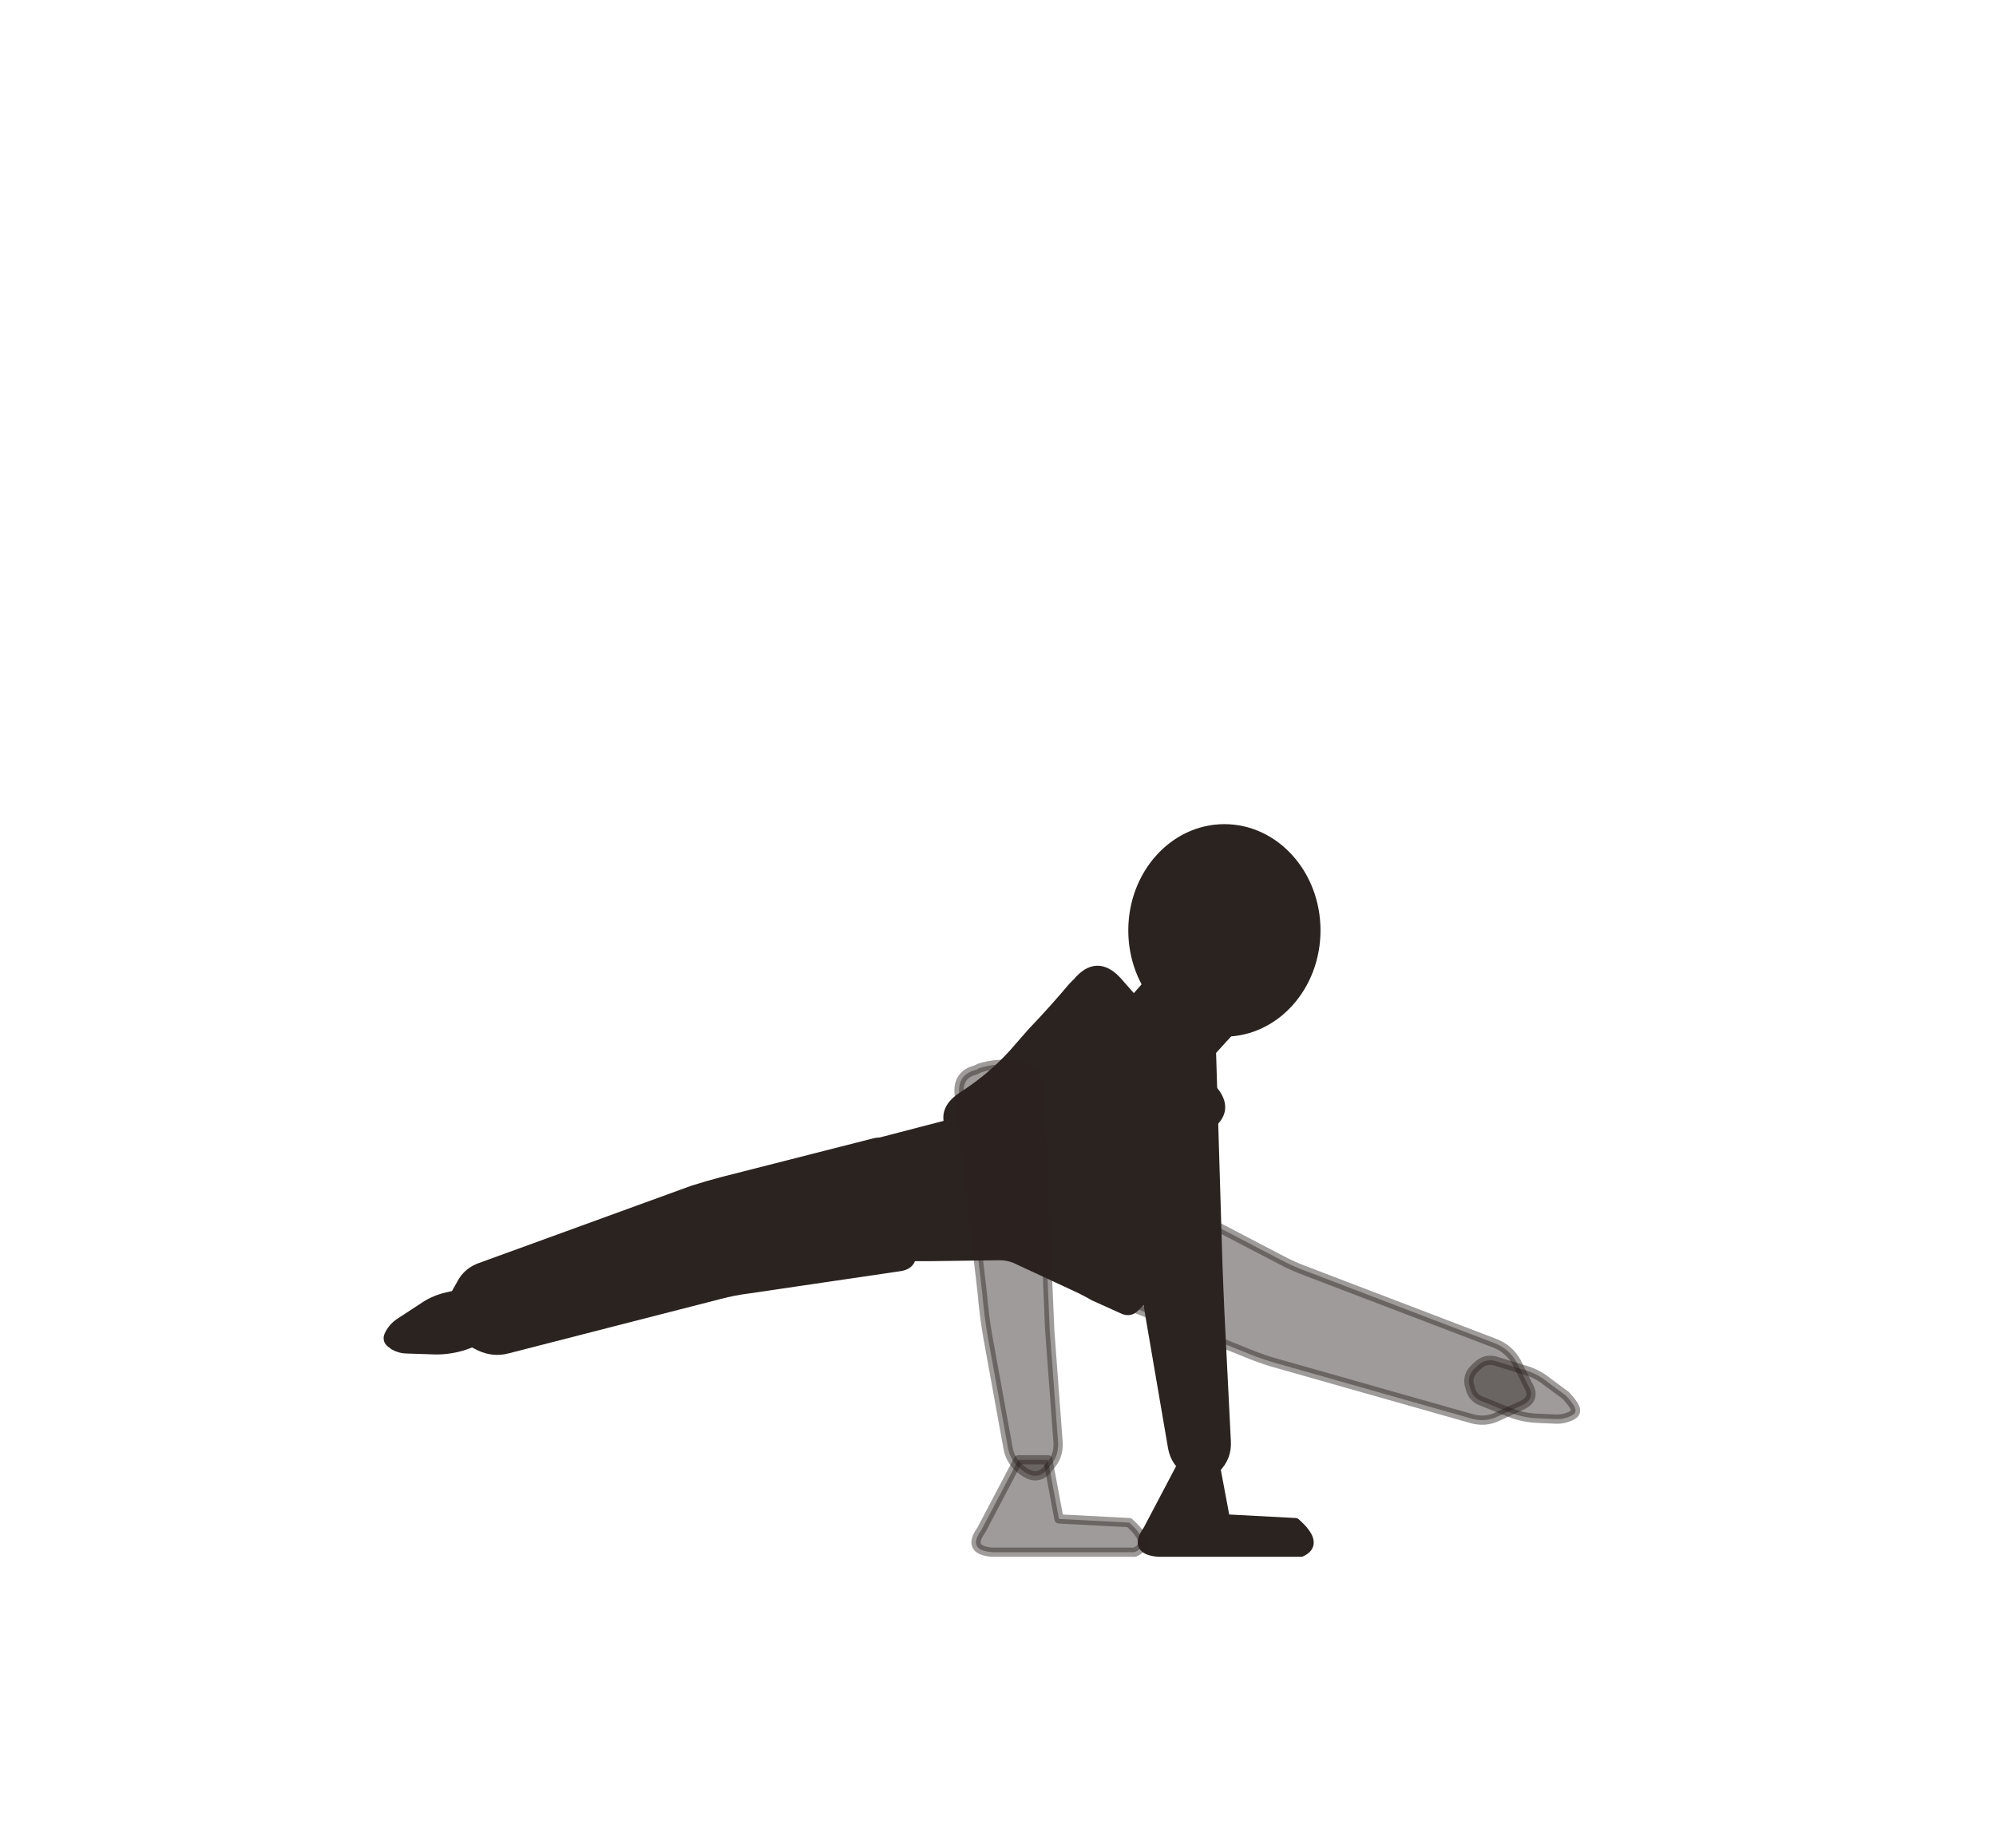
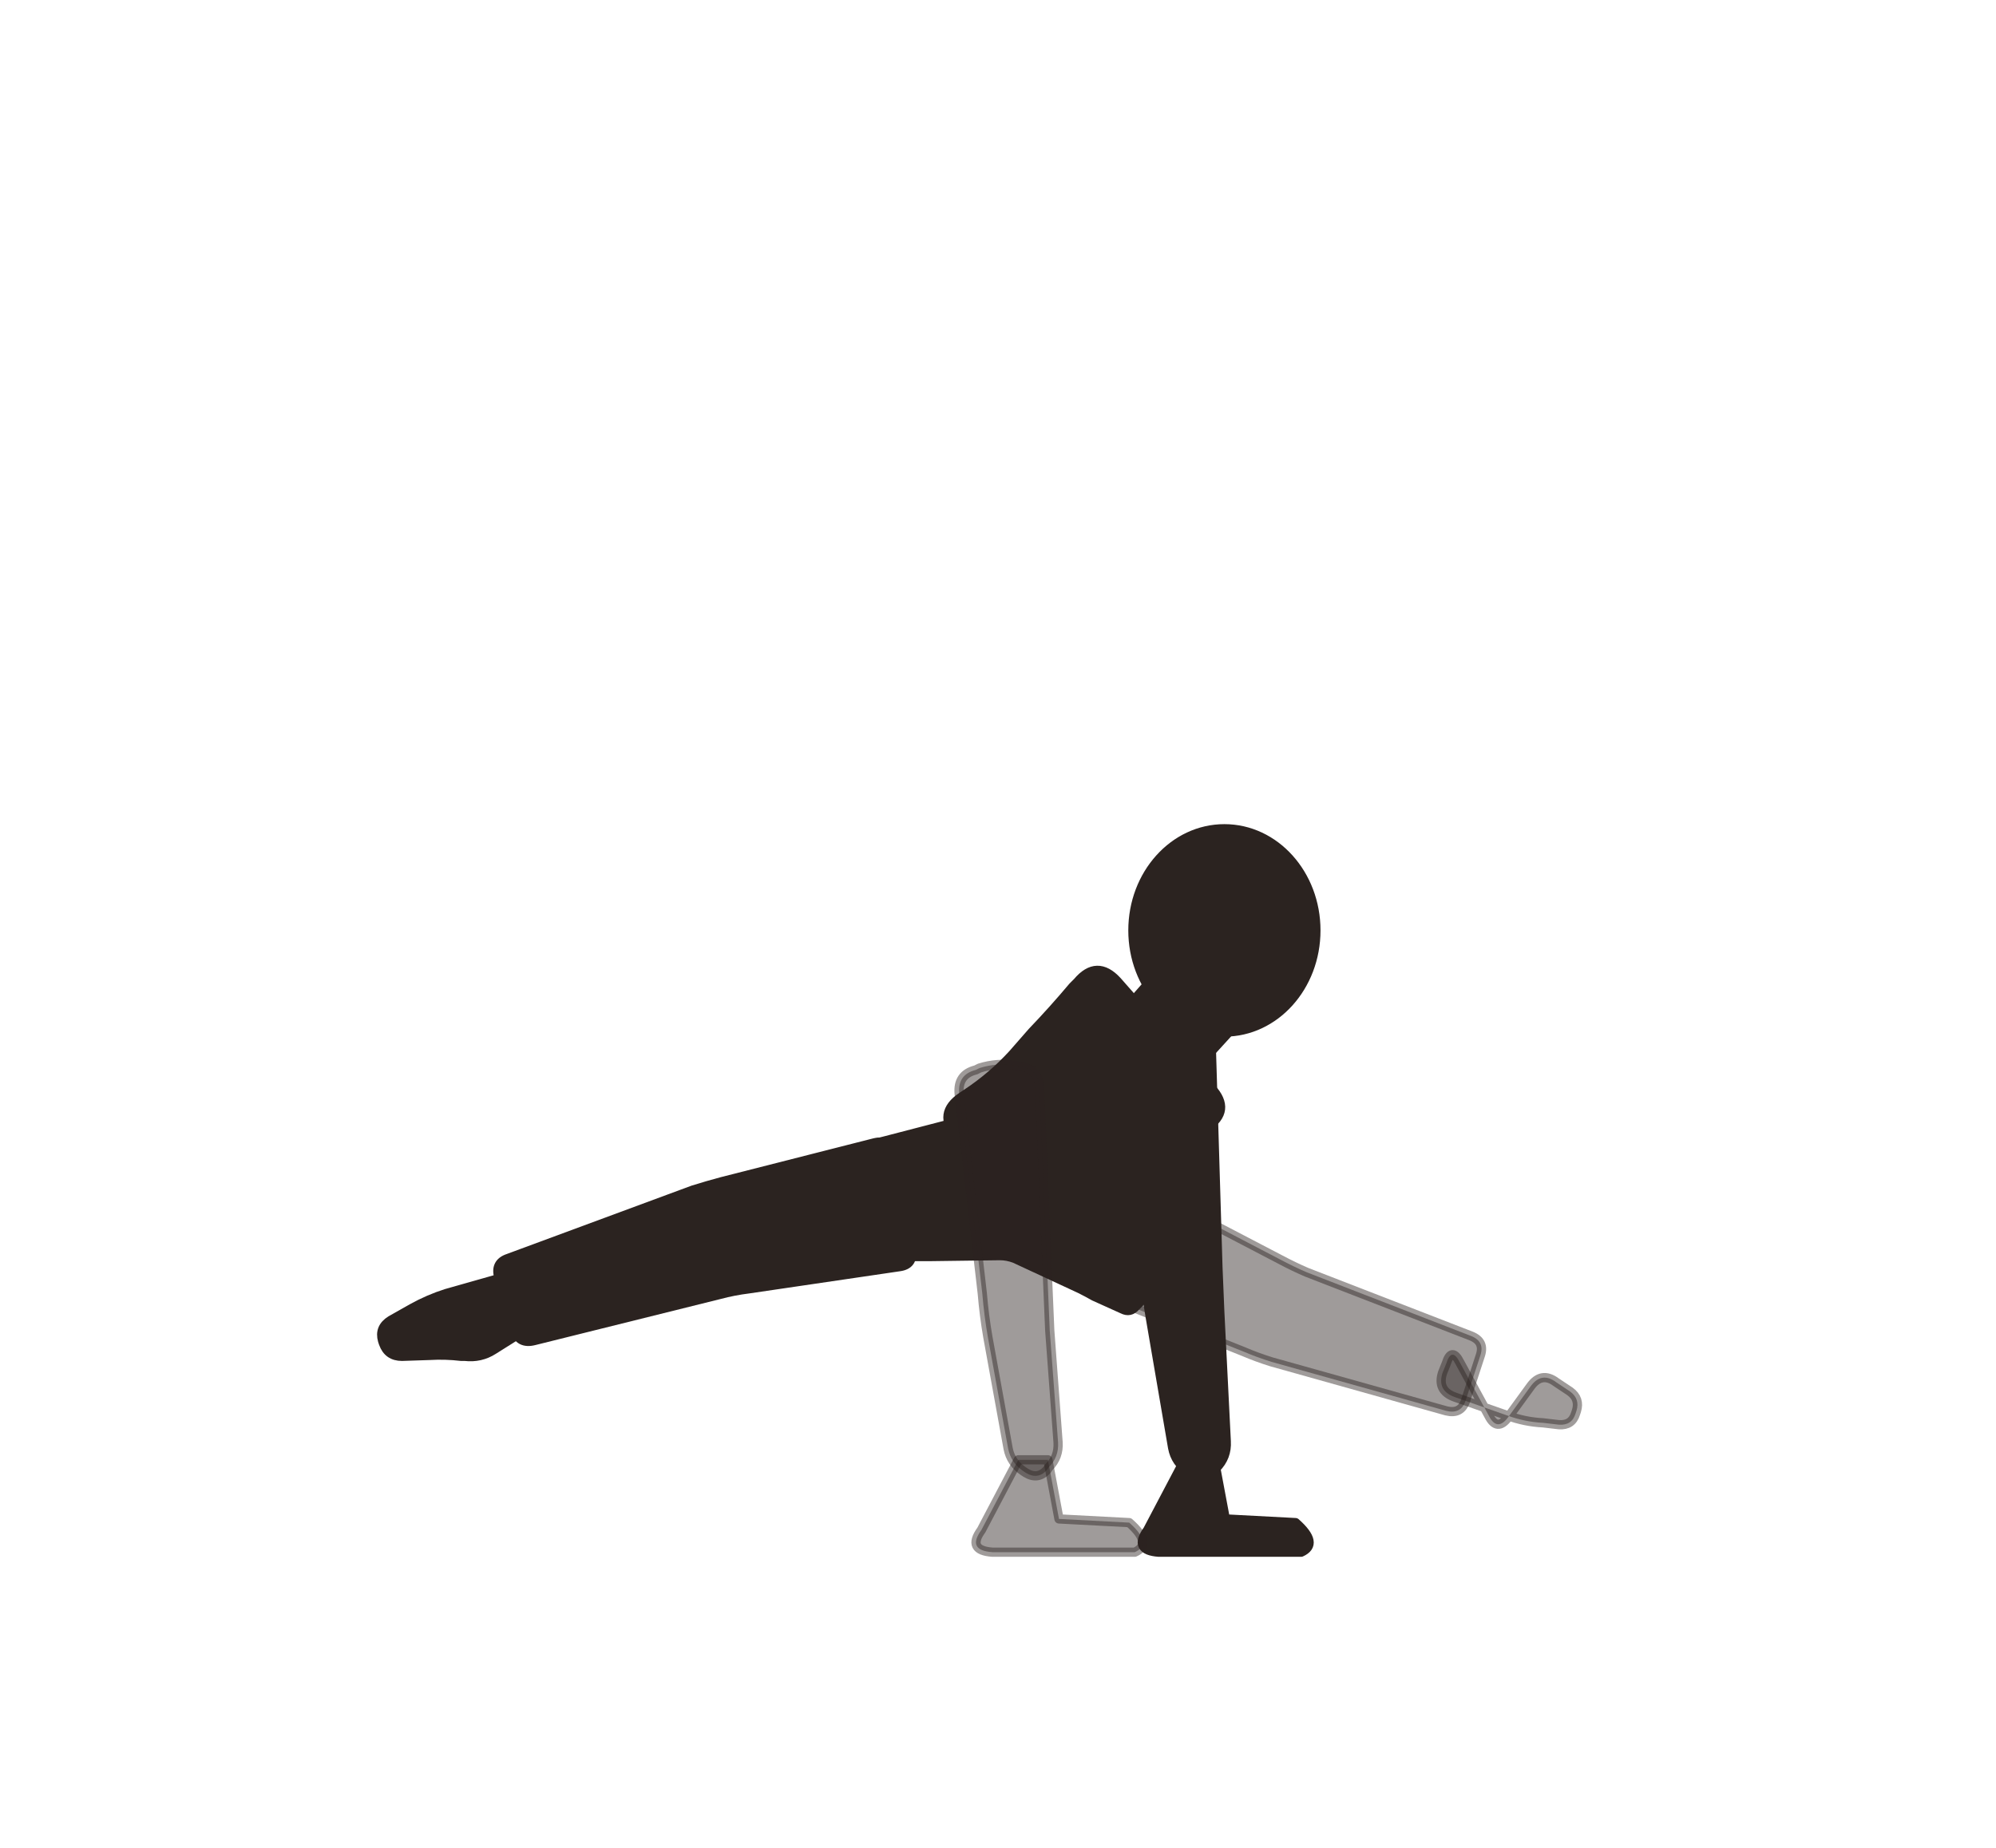
<svg xmlns="http://www.w3.org/2000/svg" viewBox="-8 0 216 200">
-   <path d="M 86.6,123.7 L 70.1,127.9 Q 68.6,128.3 67,128.8 L 44.2,137.1 Q 42.6,137.6 41.9,139 L 40.2,142 Q 39.4,143.4 40.8,144.1 L 43.9,145.7 Q 45.4,146.4 46.9,146 L 69.9,140.1 Q 71.4,139.7 73,139.5 L 89.3,137.1 Q 90.9,136.9 90.6,135.3 L 88.5,124.9 Q 88.2,123.3 86.6,123.7 Z" fill="#2b2320" stroke="#2b2320" stroke-width="1" stroke-linejoin="round" />
-   <path d="M 46.3,140 L 46.4,140.2 Q 47.2,141 47.1,142.1 L 47.1,142.6 Q 46.9,144 45.6,144.4 L 42.3,145.6 Q 40.8,146.1 39.2,146.1 L 36.1,146 Q 35.3,146 34.6,145.6 L 34.5,145.5 Q 33.8,145.1 34.1,144.5 L 34.2,144.3 Q 34.6,143.6 35.2,143.2 L 37.8,141.5 Q 39.1,140.6 40.7,140.3 L 44.3,139.5 Q 45.4,139.2 46.3,140 Z" fill="#2b2320" stroke="#2b2320" stroke-width="1" stroke-linejoin="round" />
-   <path d="M 111.6,140.3 L 126.6,146.3 Q 128,146.9 129.6,147.4 L 151.1,153.5 Q 152.7,154 154.1,153.3 L 156.7,152.1 Q 158.2,151.4 157.4,150 L 156.1,147.4 Q 155.3,146 153.8,145.4 L 133.4,137.6 Q 132,137.1 130.5,136.3 L 116.7,129.1 Q 115.3,128.4 114.7,129.9 L 110.8,138.2 Q 110.1,139.7 111.6,140.3 Z" fill="#2b2320" stroke="#2b2320" stroke-width="1" stroke-linejoin="round" fill-opacity="0.45" stroke-opacity="0.45" />
-   <path d="M 151.1,150.2 L 151,149.9 Q 150.8,148.9 151.5,148.2 L 151.8,147.9 Q 152.7,147 153.8,147.3 L 156.7,148.2 Q 158.3,148.6 159.5,149.6 L 161.4,151 Q 161.9,151.5 162.3,152.1 L 162.4,152.3 Q 162.7,152.9 162.1,153.2 L 161.9,153.3 Q 161.2,153.6 160.5,153.6 L 158.2,153.5 Q 156.6,153.4 155.2,152.8 L 152.2,151.6 Q 151.3,151.2 151.1,150.2 Z" fill="#2b2320" stroke="#2b2320" stroke-width="1" stroke-linejoin="round" fill-opacity="0.45" stroke-opacity="0.45" />
+   <path d="M 86.6,123.7 L 70.1,127.9 Q 68.6,128.3 67,128.8 L 47,136.2 Q 45.5,136.7 46,138.3 L 47.7,144 Q 48.2,145.5 49.8,145.1 L 69.9,140.1 Q 71.4,139.7 73,139.5 L 89.3,137.1 Q 90.9,136.9 90.6,135.3 L 88.5,124.9 Q 88.2,123.3 86.6,123.7 Z" fill="#2b2320" stroke="#2b2320" stroke-width="1" stroke-linejoin="round" />
+   <path d="M 49.5,139.5 L 50,141 Q 50.5,142.9 48.9,143.9 L 45.4,146.1 Q 44,147 42.3,146.8 L 41.9,146.8 Q 40.2,146.6 38.5,146.7 L 35.5,146.8 Q 34,146.8 33.5,145.4 L 33.4,145.1 Q 33,143.7 34.3,142.9 L 36.6,141.6 Q 38.4,140.6 40.3,140 L 47,138.1 Q 48.9,137.6 49.5,139.5 Z" fill="#2b2320" stroke="#2b2320" stroke-width="1" stroke-linejoin="round" />
+   <path d="M 111.6,140.3 L 126.6,146.3 Q 128,146.9 129.6,147.4 L 148.5,152.7 Q 150.1,153.1 150.6,151.6 L 152.2,146.7 Q 152.7,145.2 151.2,144.6 L 133.4,137.7 Q 132,137.1 130.5,136.3 L 116.7,129.1 Q 115.3,128.4 114.7,129.9 L 110.8,138.2 Q 110.1,139.7 111.6,140.3 Z" fill="#2b2320" stroke="#2b2320" stroke-width="1" stroke-linejoin="round" fill-opacity="0.45" stroke-opacity="0.45" />
+   <path d="M 148.1,148.6 L 148.5,147.6 Q 149.1,145.7 150,147.5 L 153.1,153.2 Q 154,155 155.2,153.4 L 157.6,150.1 Q 158.8,148.4 160.4,149.6 L 161.9,150.6 Q 163,151.4 162.6,152.7 L 162.5,153 Q 162.1,154.3 160.7,154.2 L 159,154 Q 157,153.9 155.1,153.2 L 149.4,151.2 Q 147.5,150.5 148.1,148.6 Z" fill="#2b2320" stroke="#2b2320" stroke-width="1" stroke-linejoin="round" fill-opacity="0.45" stroke-opacity="0.45" />
  <path d="M 108.8,133 L 109.2,132.4 Q 111.4,129.9 114,128 L 116.6,126.2 Q 119.2,124.3 122,122.5 L 122.6,122 Q 125.3,120.2 123.1,117.8 L 112.9,106.2 Q 110.7,103.8 108.6,106.3 L 108.1,106.8 Q 106,109.3 103.7,111.7 L 101.6,114.1 Q 99.4,116.5 96.7,118.3 L 96.1,118.7 Q 93.4,120.5 95.5,123 L 104.5,133 Q 106.6,135.5 108.8,133 Z" fill="#2b2320" stroke="#2b2320" stroke-width="1" stroke-linejoin="round" />
  <path d="M 84.4,125.9 L 84.5,125.2 Q 84.6,124.3 85.4,124.1 L 86.1,123.9 Q 86.9,123.7 87.7,123.5 L 95.4,121.5 Q 96.2,121.3 97,121 L 97.7,120.9 Q 98.5,120.6 99.4,120.7 L 106.6,121.3 Q 107.5,121.4 108.2,121.7 L 110.7,123 Q 111.5,123.4 112.1,124 L 118.9,130.8 Q 119.3,131.2 119.4,131.8 L 119.5,131.9 Q 119.6,132.5 119.4,133 L 118.6,135.8 Q 118.3,136.6 117.8,137.3 L 116.5,139.5 Q 116,140.3 115.4,140.9 L 114.9,141.4 Q 114.3,142.1 113.5,141.7 L 110.4,140.3 Q 109.7,139.9 108.9,139.5 L 101.8,136.2 Q 101,135.9 100.2,135.9 L 92.7,136 Q 91.9,136 91,136 L 87.5,136 Q 86.9,136 86.5,135.7 L 86.4,135.6 Q 85.9,135.2 85.8,134.6 L 84.8,131.9 Q 84.6,131.1 84.5,130.2 L 84.3,127.6 Q 84.3,126.8 84.4,125.9 Z" fill="#2b2320" stroke="#2b2320" stroke-width="1" stroke-linejoin="round" />
  <path d="M 113.3,114.6 L 115.9,138 Q 116.1,140.4 116.5,142.7 L 118.9,156.7 Q 119.2,158.3 120.6,159.2 L 120.9,159.4 Q 122.3,160.4 123.4,159.2 L 123.6,158.9 Q 124.8,157.7 124.7,156 L 124,142 Q 123.9,139.6 123.8,137.2 L 123.1,113.9 Q 123,111.6 120.7,111.3 L 120.2,111.2 Q 117.9,110.9 115.7,111.6 L 115.2,111.7 Q 113,112.4 113.3,114.6 Z" fill="#2b2320" stroke="#2b2320" stroke-width="1" stroke-linejoin="round" />
  <path d="M 120.2,158 L 116.2,165.6 Q 114.6,167.8 117.4,168 L 123.6,168 L 132.8,168 Q 134.8,167.1 132.2,164.8 L 124.6,164.4 L 123.4,158 Z" fill="#2b2320" stroke="#2b2320" stroke-width="1" stroke-linejoin="round" />
  <path d="M 95.8,118.4 L 98.3,140 Q 98.5,142.4 98.9,144.7 L 101.1,156.8 Q 101.4,158.3 102.7,159.2 L 103,159.4 Q 104.3,160.2 105.3,159.1 L 105.5,158.8 Q 106.6,157.7 106.5,156.1 L 105.6,144 Q 105.5,141.6 105.4,139.3 L 104.5,117.7 Q 104.4,115.7 102.4,115.4 L 101.9,115.3 Q 99.9,115 98,115.6 L 97.6,115.8 Q 95.6,116.3 95.8,118.4 Z" fill="#2b2320" stroke="#2b2320" stroke-width="1" stroke-linejoin="round" fill-opacity="0.45" stroke-opacity="0.45" />
  <path d="M 102.2,158 L 98.2,165.6 Q 96.6,167.8 99.4,168 L 105.6,168 L 114.8,168 Q 116.8,167.1 114.2,164.8 L 106.6,164.4 L 105.4,158 Z" fill="#2b2320" stroke="#2b2320" stroke-width="1" stroke-linejoin="round" fill-opacity="0.45" stroke-opacity="0.45" />
  <path d="M 121.7,115.3 L 124.8,111.9 A 5 5 0 0 0 117.3,105.3 L 114.3,108.7 A 5 5 0 0 0 121.7,115.3 Z" fill="#2b2320" stroke="#2b2320" stroke-width="1" stroke-linejoin="round" />
  <ellipse cx="124.5" cy="100.7" rx="9.9" ry="11" fill="#2b2320" stroke="#2b2320" stroke-width="1" stroke-linejoin="round" />
</svg>
